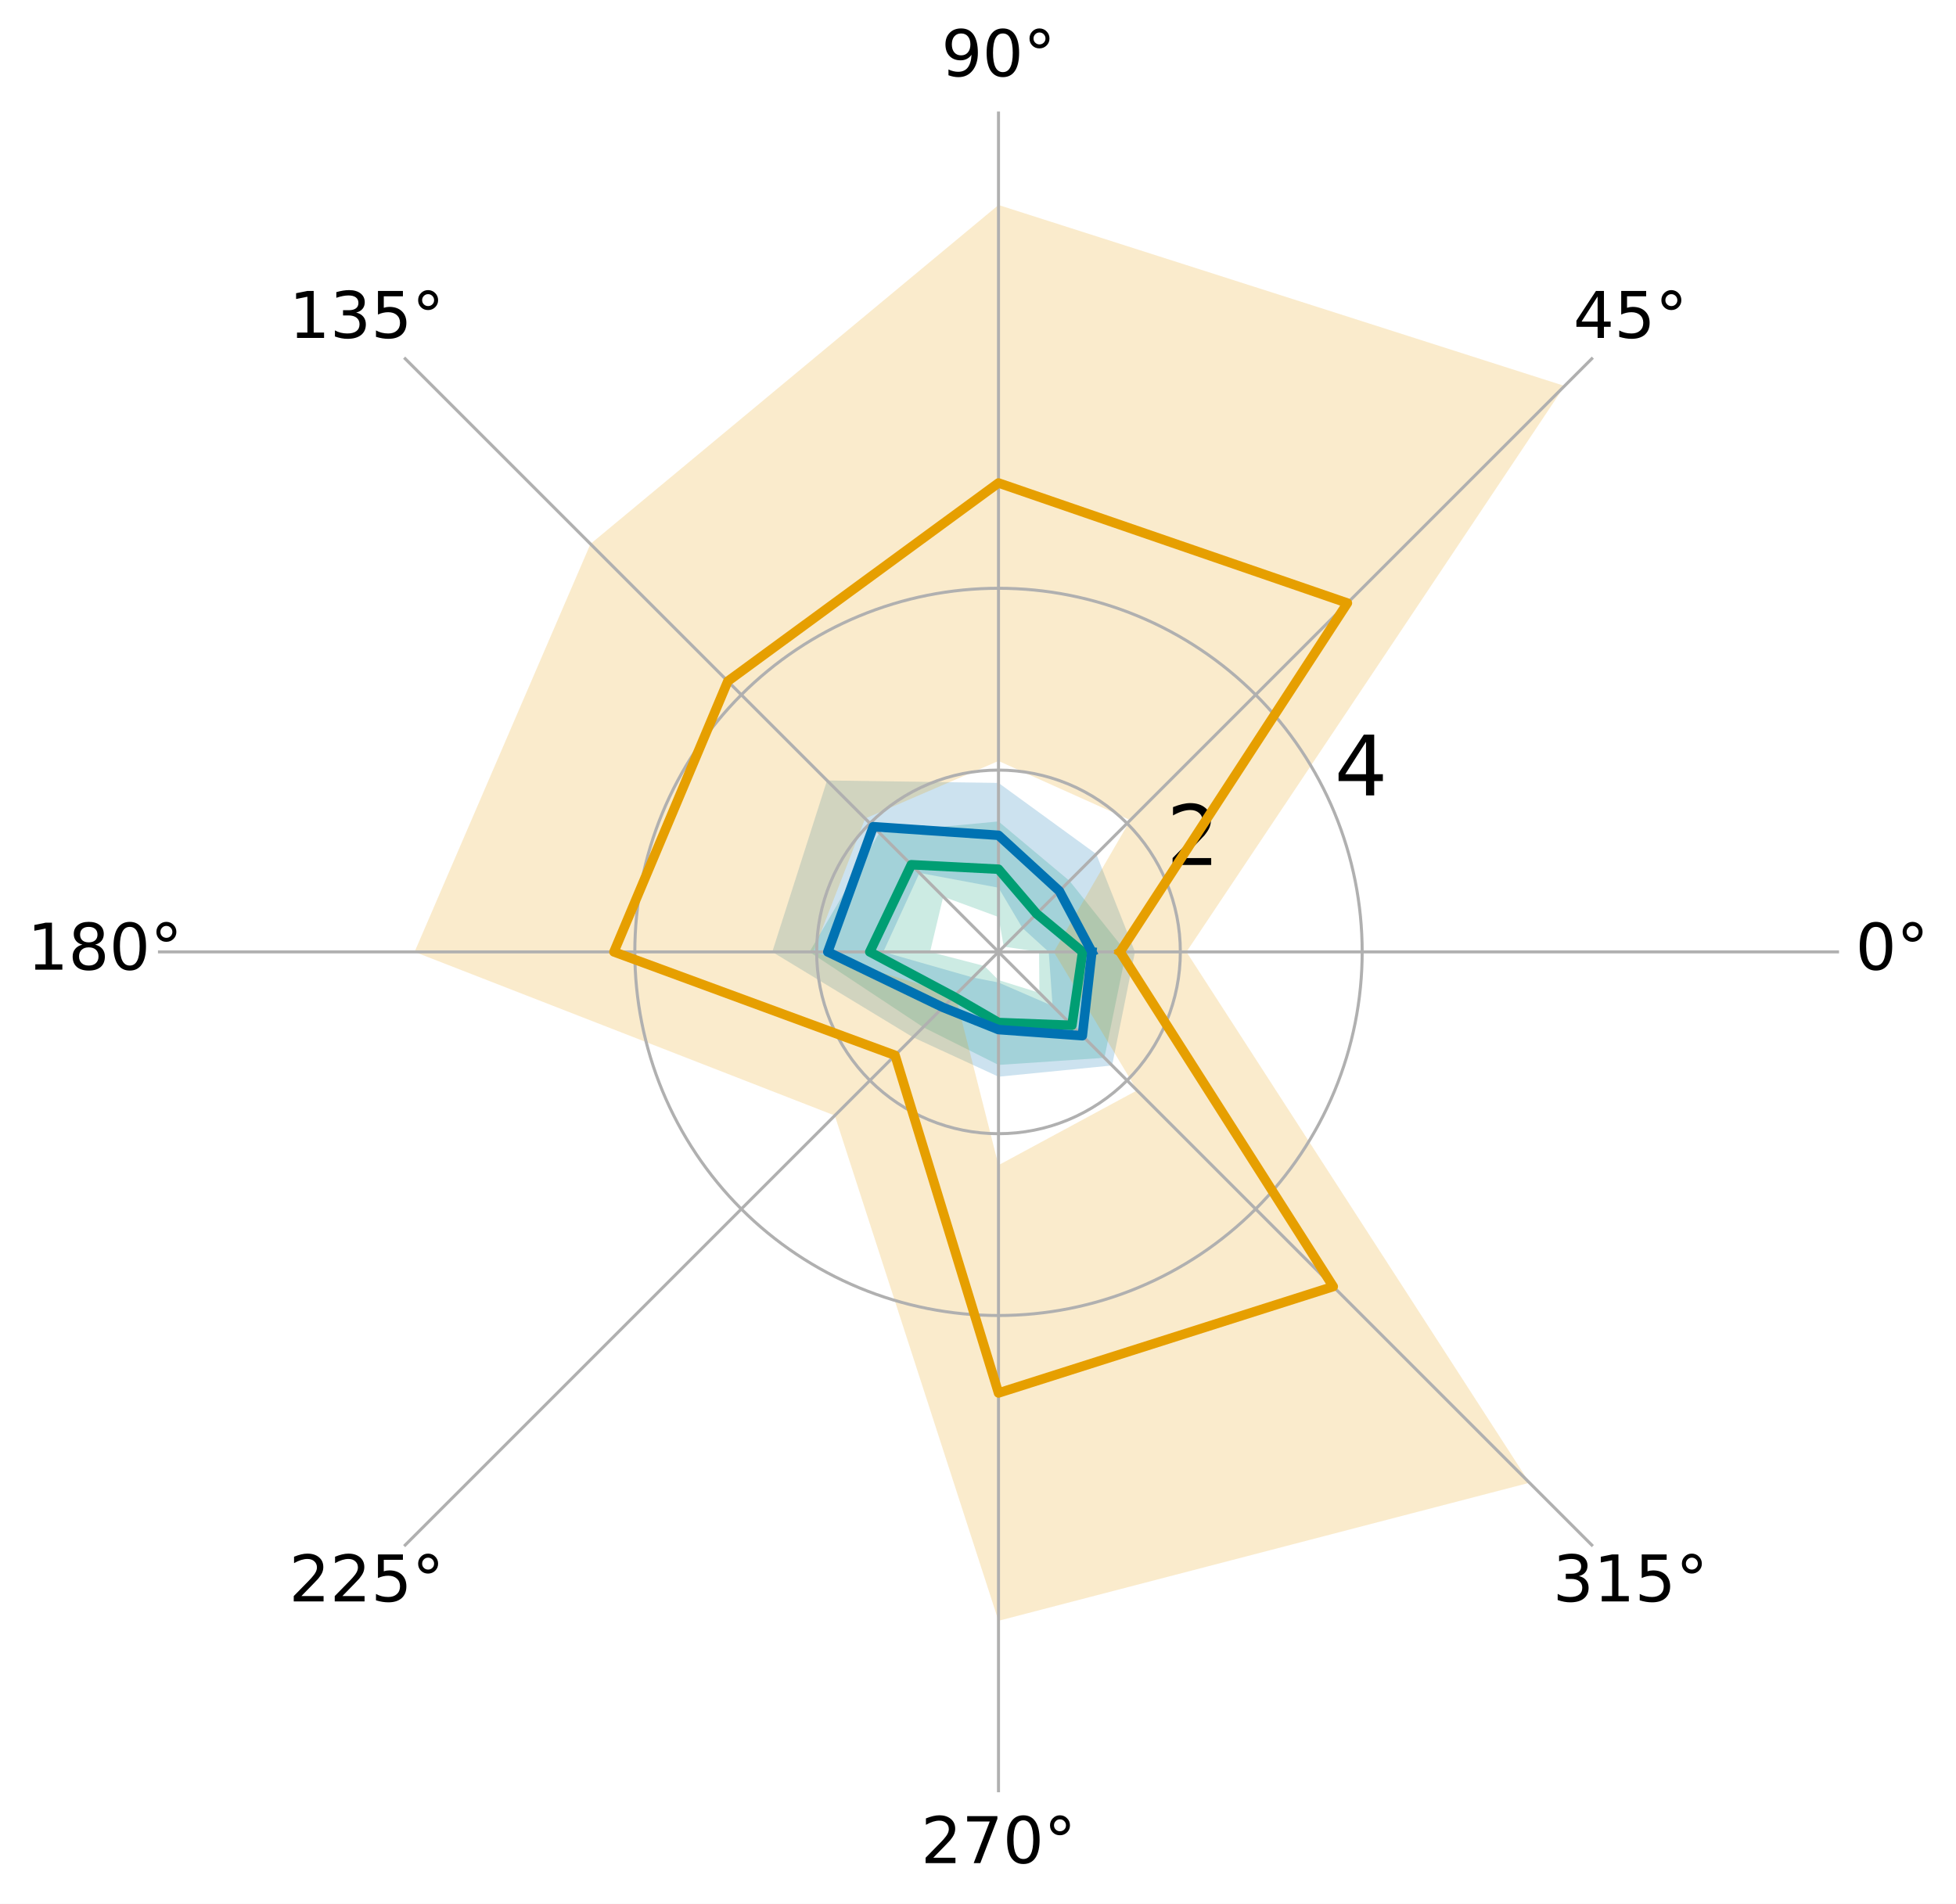
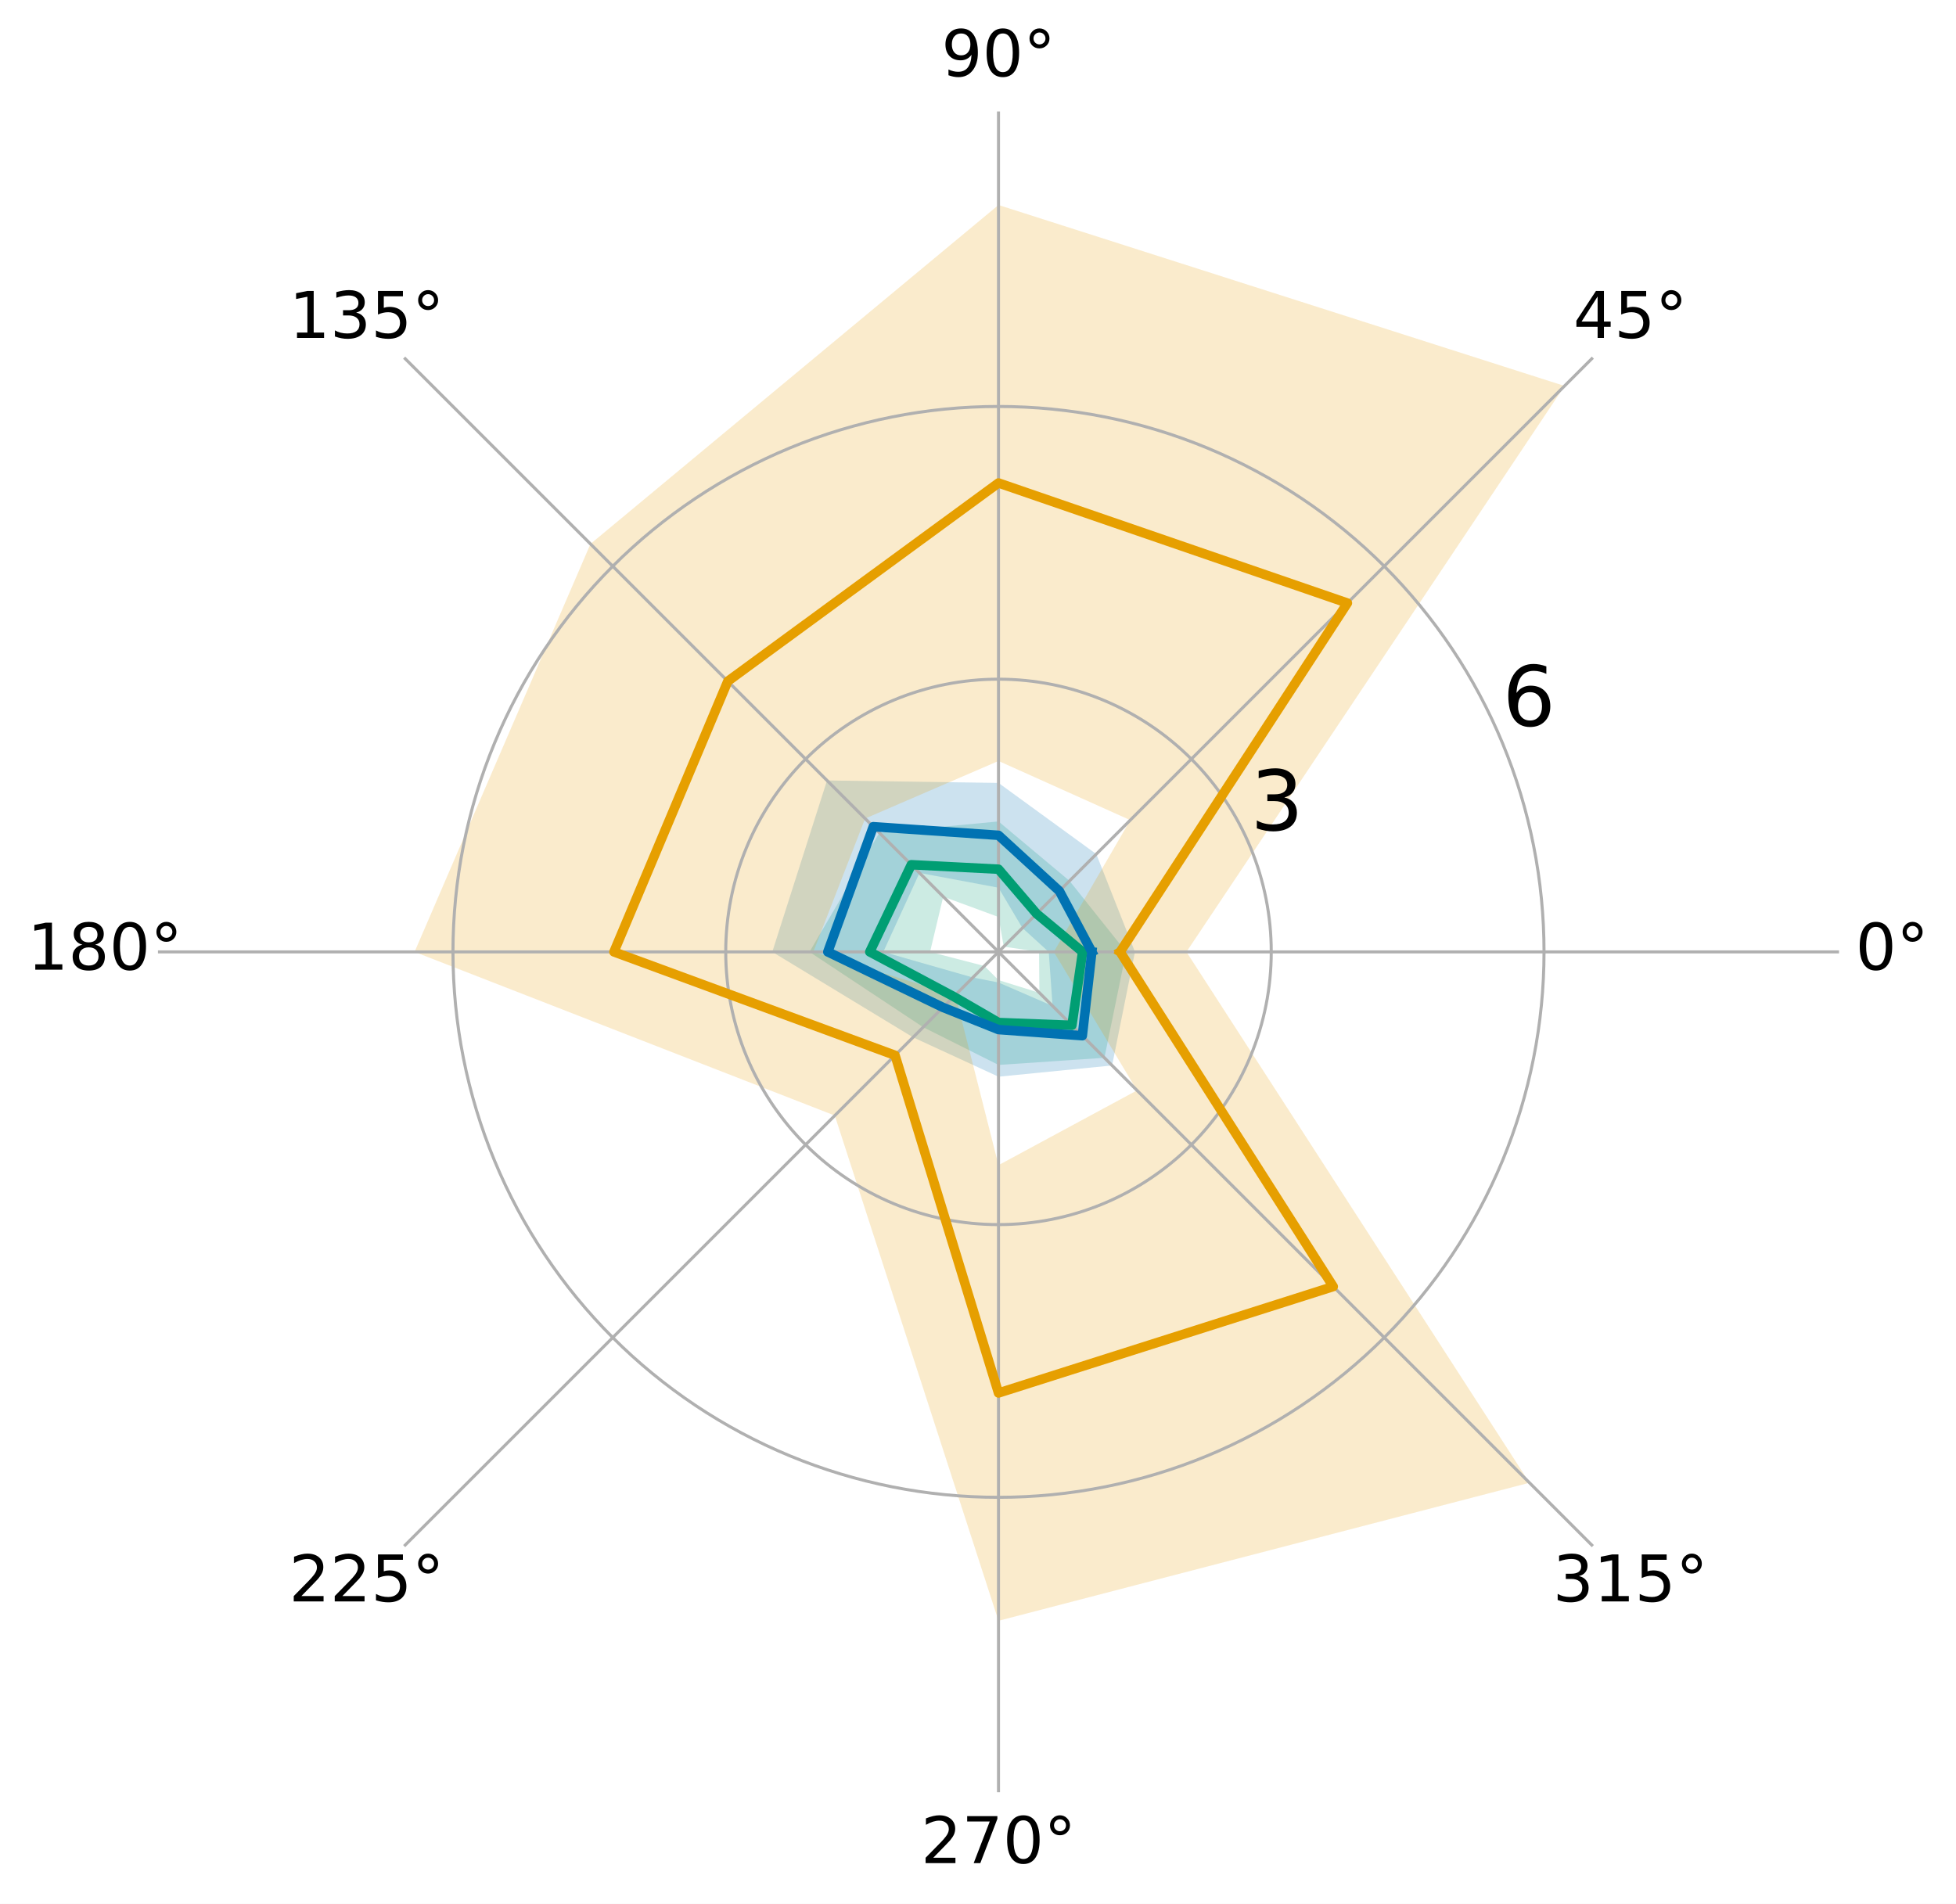
<svg xmlns="http://www.w3.org/2000/svg" xmlns:xlink="http://www.w3.org/1999/xlink" width="516.053pt" height="502.373pt" viewBox="0 0 516.053 502.373" version="1.1">
  <defs>
    <style type="text/css">*{stroke-linejoin: round; stroke-linecap: butt}</style>
  </defs>
  <g id="figure_1">
    <g id="patch_1">
      <path d="M 0 502.373  L 516.053 502.373  L 516.053 0  L 0 0  z " style="fill: #ffffff" />
    </g>
    <g id="axes_1">
      <g id="patch_2">
        <path d="M 485.194 251.186  C 485.194 222.065 479.458 193.227 468.314 166.323  C 457.17 139.418 440.834 114.97 420.242 94.378  C 399.651 73.787 375.203 57.451 348.298 46.307  C 321.394 35.163 292.556 29.426 263.434 29.426  C 234.313 29.426 205.475 35.163 178.57 46.307  C 151.666 57.451 127.218 73.787 106.626 94.378  C 86.035 114.97 69.699 139.418 58.555 166.323  C 47.411 193.227 41.674 222.065 41.674 251.186  C 41.674 280.308 47.411 309.146 58.555 336.05  C 69.699 362.955 86.035 387.403 106.626 407.994  C 127.218 428.586 151.666 444.922 178.57 456.066  C 205.475 467.21 234.313 472.946 263.434 472.946  C 292.556 472.946 321.394 467.21 348.298 456.066  C 375.203 444.922 399.651 428.586 420.242 407.994  C 440.834 387.403 457.17 362.955 468.314 336.05  C 479.458 309.146 485.194 280.308 485.194 251.186  M 263.434 251.186  C 263.434 251.186 263.434 251.186 263.434 251.186  C 263.434 251.186 263.434 251.186 263.434 251.186  C 263.434 251.186 263.434 251.186 263.434 251.186  C 263.434 251.186 263.434 251.186 263.434 251.186  C 263.434 251.186 263.434 251.186 263.434 251.186  C 263.434 251.186 263.434 251.186 263.434 251.186  C 263.434 251.186 263.434 251.186 263.434 251.186  C 263.434 251.186 263.434 251.186 263.434 251.186  C 263.434 251.186 263.434 251.186 263.434 251.186  C 263.434 251.186 263.434 251.186 263.434 251.186  C 263.434 251.186 263.434 251.186 263.434 251.186  C 263.434 251.186 263.434 251.186 263.434 251.186  C 263.434 251.186 263.434 251.186 263.434 251.186  C 263.434 251.186 263.434 251.186 263.434 251.186  C 263.434 251.186 263.434 251.186 263.434 251.186  C 263.434 251.186 263.434 251.186 263.434 251.186  z " style="fill: #ffffff" />
      </g>
-       <g id="PolyCollection_1">
+       <g id="FillBetweenPolyCollection_1">
        <defs>
-           <path id="mf1e879e036" d="M 297.106 -251.186  L 274.135 -251.186  L 264.82 -252.572  L 263.434 -260.395  L 248.858 -265.763  L 245.377 -251.186  L 259.712 -247.464  L 263.434 -243.743  L 274.232 -240.389  L 274.135 -251.186  L 297.106 -251.186  L 297.106 -251.186  L 291.38 -223.241  L 263.434 -221.358  L 243.562 -231.314  L 213.566 -251.186  L 232.006 -282.615  L 263.434 -285.616  L 282.173 -269.925  L 297.106 -251.186  z " />
+           <path id="m509a2267fb" d="M 297.106 -251.186  L 274.135 -251.186  L 264.82 -252.572  L 263.434 -260.395  L 248.858 -265.763  L 245.377 -251.186  L 259.712 -247.464  L 263.434 -243.743  L 274.232 -240.389  L 274.135 -251.186  L 297.106 -251.186  L 297.106 -251.186  L 291.38 -223.241  L 263.434 -221.358  L 243.562 -231.314  L 213.566 -251.186  L 232.006 -282.615  L 263.434 -285.616  L 282.173 -269.925  L 297.106 -251.186  z " />
        </defs>
-         <g clip-path="url(#pcdefc33852)">
-           <use xlink:href="#mf1e879e036" x="0" y="502.373" style="fill: #009e73; fill-opacity: 0.2" />
-         </g>
-       </g>
-       <g id="PolyCollection_2">
+         <g clip-path="url(#pff592989db)">
+           <use xlink:href="#m509a2267fb" x="0" y="502.373" style="fill: #009e73; fill-opacity: 0.2" />
+         </g>
+       </g>
+       <g id="FillBetweenPolyCollection_2">
        <defs>
-           <path id="m158ad84ed3" d="M 299.438 -251.186  L 276.691 -251.186  L 269.744 -257.496  L 263.434 -268.127  L 242.595 -272.026  L 233.043 -251.186  L 256.676 -244.428  L 263.434 -243.11  L 277.701 -236.92  L 276.691 -251.186  L 299.438 -251.186  L 299.438 -251.186  L 293.404 -221.217  L 263.434 -218.251  L 240.892 -228.644  L 203.75 -251.186  L 218.195 -296.426  L 263.434 -295.777  L 289.241 -276.993  L 299.438 -251.186  z " />
+           <path id="mdcdfd6ba97" d="M 299.438 -251.186  L 276.691 -251.186  L 269.744 -257.496  L 263.434 -268.127  L 242.595 -272.026  L 233.043 -251.186  L 256.676 -244.428  L 263.434 -243.11  L 277.701 -236.92  L 276.691 -251.186  L 299.438 -251.186  L 299.438 -251.186  L 293.404 -221.217  L 263.434 -218.251  L 240.892 -228.644  L 203.75 -251.186  L 218.195 -296.426  L 263.434 -295.777  L 289.241 -276.993  L 299.438 -251.186  z " />
        </defs>
-         <g clip-path="url(#pcdefc33852)">
-           <use xlink:href="#m158ad84ed3" x="0" y="502.373" style="fill: #0072b2; fill-opacity: 0.2" />
-         </g>
-       </g>
-       <g id="PolyCollection_3">
+         <g clip-path="url(#pff592989db)">
+           <use xlink:href="#mdcdfd6ba97" x="0" y="502.373" style="fill: #0072b2; fill-opacity: 0.2" />
+         </g>
+       </g>
+       <g id="FillBetweenPolyCollection_3">
        <defs>
-           <path id="mf6235c6bd3" d="M 313.023 -251.186  L 278.028 -251.186  L 298.201 -285.953  L 263.434 -301.571  L 228.247 -286.374  L 214.572 -251.186  L 252.046 -239.798  L 263.434 -194.907  L 299.981 -214.64  L 278.028 -251.186  L 313.023 -251.186  L 313.023 -251.186  L 403.519 -111.102  L 263.434 -74.676  L 220.243 -207.995  L 109.377 -251.186  L 155.785 -358.836  L 263.434 -448.277  L 412.775 -400.527  L 313.023 -251.186  z " />
+           <path id="me65ea0faa4" d="M 313.023 -251.186  L 278.028 -251.186  L 298.201 -285.953  L 263.434 -301.571  L 228.247 -286.374  L 214.572 -251.186  L 252.046 -239.798  L 263.434 -194.907  L 299.981 -214.64  L 278.028 -251.186  L 313.023 -251.186  L 313.023 -251.186  L 403.519 -111.102  L 263.434 -74.676  L 220.243 -207.995  L 109.377 -251.186  L 155.785 -358.836  L 263.434 -448.277  L 412.775 -400.527  L 313.023 -251.186  z " />
        </defs>
-         <g clip-path="url(#pcdefc33852)">
-           <use xlink:href="#mf6235c6bd3" x="0" y="502.373" style="fill: #e69f00; fill-opacity: 0.2" />
+         <g clip-path="url(#pff592989db)">
+           <use xlink:href="#me65ea0faa4" x="0" y="502.373" style="fill: #e69f00; fill-opacity: 0.2" />
        </g>
      </g>
      <g id="matplotlib.axis_1">
        <g id="xtick_1">
          <g id="line2d_1">
-             <path d="M 263.434 251.186  L 485.194 251.186  " clip-path="url(#pcdefc33852)" style="fill: none; stroke: #b0b0b0; stroke-width: 0.8; stroke-linecap: square" />
+             <path d="M 263.434 251.186  L 485.194 251.186  " clip-path="url(#pff592989db)" style="fill: none; stroke: #b0b0b0; stroke-width: 0.8; stroke-linecap: square" />
          </g>
          <g id="text_1">
            <g transform="translate(489.5362 255.8773) scale(0.17 -0.17)">
              <defs>
                <path id="DejaVuSans-30" d="M 2034 4250  Q 1547 4250 1301 3770  Q 1056 3291 1056 2328  Q 1056 1369 1301 889  Q 1547 409 2034 409  Q 2525 409 2770 889  Q 3016 1369 3016 2328  Q 3016 3291 2770 3770  Q 2525 4250 2034 4250  z M 2034 4750  Q 2819 4750 3233 4129  Q 3647 3509 3647 2328  Q 3647 1150 3233 529  Q 2819 -91 2034 -91  Q 1250 -91 836 529  Q 422 1150 422 2328  Q 422 3509 836 4129  Q 1250 4750 2034 4750  z " transform="scale(0.015625)" />
                <path id="DejaVuSans-b0" d="M 1600 4347  Q 1350 4347 1178 4173  Q 1006 4000 1006 3750  Q 1006 3503 1178 3333  Q 1350 3163 1600 3163  Q 1850 3163 2022 3333  Q 2194 3503 2194 3750  Q 2194 3997 2020 4172  Q 1847 4347 1600 4347  z M 1600 4750  Q 1800 4750 1984 4673  Q 2169 4597 2303 4453  Q 2447 4313 2519 4134  Q 2591 3956 2591 3750  Q 2591 3338 2302 3052  Q 2013 2766 1594 2766  Q 1172 2766 890 3047  Q 609 3328 609 3750  Q 609 4169 896 4459  Q 1184 4750 1600 4750  z " transform="scale(0.015625)" />
              </defs>
              <use xlink:href="#DejaVuSans-30" />
-               <use xlink:href="#DejaVuSans-b0" x="63.623" />
+               <use xlink:href="#DejaVuSans-b0" transform="translate(63.62305 0)" />
            </g>
          </g>
        </g>
        <g id="xtick_2">
          <g id="line2d_2">
-             <path d="M 263.434 251.186  L 420.242 94.378  " clip-path="url(#pcdefc33852)" style="fill: none; stroke: #b0b0b0; stroke-width: 0.8; stroke-linecap: square" />
+             <path d="M 263.434 251.186  L 420.242 94.378  " clip-path="url(#pff592989db)" style="fill: none; stroke: #b0b0b0; stroke-width: 0.8; stroke-linecap: square" />
          </g>
          <g id="text_2">
            <g transform="translate(415.0756 89.16985) scale(0.17 -0.17)">
              <defs>
                <path id="DejaVuSans-34" d="M 2419 4116  L 825 1625  L 2419 1625  L 2419 4116  z M 2253 4666  L 3047 4666  L 3047 1625  L 3713 1625  L 3713 1100  L 3047 1100  L 3047 0  L 2419 0  L 2419 1100  L 313 1100  L 313 1709  L 2253 4666  z " transform="scale(0.015625)" />
                <path id="DejaVuSans-35" d="M 691 4666  L 3169 4666  L 3169 4134  L 1269 4134  L 1269 2991  Q 1406 3038 1543 3061  Q 1681 3084 1819 3084  Q 2600 3084 3056 2656  Q 3513 2228 3513 1497  Q 3513 744 3044 326  Q 2575 -91 1722 -91  Q 1428 -91 1123 -41  Q 819 9 494 109  L 494 744  Q 775 591 1075 516  Q 1375 441 1709 441  Q 2250 441 2565 725  Q 2881 1009 2881 1497  Q 2881 1984 2565 2268  Q 2250 2553 1709 2553  Q 1456 2553 1204 2497  Q 953 2441 691 2322  L 691 4666  z " transform="scale(0.015625)" />
              </defs>
              <use xlink:href="#DejaVuSans-34" />
-               <use xlink:href="#DejaVuSans-35" x="63.623" />
-               <use xlink:href="#DejaVuSans-b0" x="127.246" />
+               <use xlink:href="#DejaVuSans-35" transform="translate(63.62305 0)" />
+               <use xlink:href="#DejaVuSans-b0" transform="translate(127.2461 0)" />
            </g>
          </g>
        </g>
        <g id="xtick_3">
          <g id="line2d_3">
-             <path d="M 263.434 251.186  L 263.434 29.426  " clip-path="url(#pcdefc33852)" style="fill: none; stroke: #b0b0b0; stroke-width: 0.8; stroke-linecap: square" />
+             <path d="M 263.434 251.186  L 263.434 29.426  " clip-path="url(#pff592989db)" style="fill: none; stroke: #b0b0b0; stroke-width: 0.8; stroke-linecap: square" />
          </g>
          <g id="text_3">
            <g transform="translate(248.3681 20.11734) scale(0.17 -0.17)">
              <defs>
                <path id="DejaVuSans-39" d="M 703 97  L 703 672  Q 941 559 1184 500  Q 1428 441 1663 441  Q 2288 441 2617 861  Q 2947 1281 2994 2138  Q 2813 1869 2534 1725  Q 2256 1581 1919 1581  Q 1219 1581 811 2004  Q 403 2428 403 3163  Q 403 3881 828 4315  Q 1253 4750 1959 4750  Q 2769 4750 3195 4129  Q 3622 3509 3622 2328  Q 3622 1225 3098 567  Q 2575 -91 1691 -91  Q 1453 -91 1209 -44  Q 966 3 703 97  z M 1959 2075  Q 2384 2075 2632 2365  Q 2881 2656 2881 3163  Q 2881 3666 2632 3958  Q 2384 4250 1959 4250  Q 1534 4250 1286 3958  Q 1038 3666 1038 3163  Q 1038 2656 1286 2365  Q 1534 2075 1959 2075  z " transform="scale(0.015625)" />
              </defs>
              <use xlink:href="#DejaVuSans-39" />
-               <use xlink:href="#DejaVuSans-30" x="63.623" />
-               <use xlink:href="#DejaVuSans-b0" x="127.246" />
+               <use xlink:href="#DejaVuSans-30" transform="translate(63.62305 0)" />
+               <use xlink:href="#DejaVuSans-b0" transform="translate(127.2461 0)" />
            </g>
          </g>
        </g>
        <g id="xtick_4">
          <g id="line2d_4">
-             <path d="M 263.434 251.186  L 106.626 94.378  " clip-path="url(#pcdefc33852)" style="fill: none; stroke: #b0b0b0; stroke-width: 0.8; stroke-linecap: square" />
+             <path d="M 263.434 251.186  L 106.626 94.378  " clip-path="url(#pff592989db)" style="fill: none; stroke: #b0b0b0; stroke-width: 0.8; stroke-linecap: square" />
          </g>
          <g id="text_4">
            <g transform="translate(76.2525 89.16985) scale(0.17 -0.17)">
              <defs>
                <path id="DejaVuSans-31" d="M 794 531  L 1825 531  L 1825 4091  L 703 3866  L 703 4441  L 1819 4666  L 2450 4666  L 2450 531  L 3481 531  L 3481 0  L 794 0  L 794 531  z " transform="scale(0.015625)" />
                <path id="DejaVuSans-33" d="M 2597 2516  Q 3050 2419 3304 2112  Q 3559 1806 3559 1356  Q 3559 666 3084 287  Q 2609 -91 1734 -91  Q 1441 -91 1130 -33  Q 819 25 488 141  L 488 750  Q 750 597 1062 519  Q 1375 441 1716 441  Q 2309 441 2620 675  Q 2931 909 2931 1356  Q 2931 1769 2642 2001  Q 2353 2234 1838 2234  L 1294 2234  L 1294 2753  L 1863 2753  Q 2328 2753 2575 2939  Q 2822 3125 2822 3475  Q 2822 3834 2567 4026  Q 2313 4219 1838 4219  Q 1578 4219 1281 4162  Q 984 4106 628 3988  L 628 4550  Q 988 4650 1302 4700  Q 1616 4750 1894 4750  Q 2613 4750 3031 4423  Q 3450 4097 3450 3541  Q 3450 3153 3228 2886  Q 3006 2619 2597 2516  z " transform="scale(0.015625)" />
              </defs>
              <use xlink:href="#DejaVuSans-31" />
-               <use xlink:href="#DejaVuSans-33" x="63.623" />
-               <use xlink:href="#DejaVuSans-35" x="127.246" />
-               <use xlink:href="#DejaVuSans-b0" x="190.869" />
+               <use xlink:href="#DejaVuSans-33" transform="translate(63.62305 0)" />
+               <use xlink:href="#DejaVuSans-35" transform="translate(127.2461 0)" />
+               <use xlink:href="#DejaVuSans-b0" transform="translate(190.8691 0)" />
            </g>
          </g>
        </g>
        <g id="xtick_5">
          <g id="line2d_5">
-             <path d="M 263.434 251.186  L 41.674 251.186  " clip-path="url(#pcdefc33852)" style="fill: none; stroke: #b0b0b0; stroke-width: 0.8; stroke-linecap: square" />
+             <path d="M 263.434 251.186  L 41.674 251.186  " clip-path="url(#pff592989db)" style="fill: none; stroke: #b0b0b0; stroke-width: 0.8; stroke-linecap: square" />
          </g>
          <g id="text_5">
            <g transform="translate(7.2 255.8773) scale(0.17 -0.17)">
              <defs>
                <path id="DejaVuSans-38" d="M 2034 2216  Q 1584 2216 1326 1975  Q 1069 1734 1069 1313  Q 1069 891 1326 650  Q 1584 409 2034 409  Q 2484 409 2743 651  Q 3003 894 3003 1313  Q 3003 1734 2745 1975  Q 2488 2216 2034 2216  z M 1403 2484  Q 997 2584 770 2862  Q 544 3141 544 3541  Q 544 4100 942 4425  Q 1341 4750 2034 4750  Q 2731 4750 3128 4425  Q 3525 4100 3525 3541  Q 3525 3141 3298 2862  Q 3072 2584 2669 2484  Q 3125 2378 3379 2068  Q 3634 1759 3634 1313  Q 3634 634 3220 271  Q 2806 -91 2034 -91  Q 1263 -91 848 271  Q 434 634 434 1313  Q 434 1759 690 2068  Q 947 2378 1403 2484  z M 1172 3481  Q 1172 3119 1398 2916  Q 1625 2713 2034 2713  Q 2441 2713 2670 2916  Q 2900 3119 2900 3481  Q 2900 3844 2670 4047  Q 2441 4250 2034 4250  Q 1625 4250 1398 4047  Q 1172 3844 1172 3481  z " transform="scale(0.015625)" />
              </defs>
              <use xlink:href="#DejaVuSans-31" />
-               <use xlink:href="#DejaVuSans-38" x="63.623" />
-               <use xlink:href="#DejaVuSans-30" x="127.246" />
-               <use xlink:href="#DejaVuSans-b0" x="190.869" />
+               <use xlink:href="#DejaVuSans-38" transform="translate(63.62305 0)" />
+               <use xlink:href="#DejaVuSans-30" transform="translate(127.2461 0)" />
+               <use xlink:href="#DejaVuSans-b0" transform="translate(190.8691 0)" />
            </g>
          </g>
        </g>
        <g id="xtick_6">
          <g id="line2d_6">
-             <path d="M 263.434 251.186  L 106.626 407.994  " clip-path="url(#pcdefc33852)" style="fill: none; stroke: #b0b0b0; stroke-width: 0.8; stroke-linecap: square" />
+             <path d="M 263.434 251.186  L 106.626 407.994  " clip-path="url(#pff592989db)" style="fill: none; stroke: #b0b0b0; stroke-width: 0.8; stroke-linecap: square" />
          </g>
          <g id="text_6">
            <g transform="translate(76.2525 422.5848) scale(0.17 -0.17)">
              <defs>
                <path id="DejaVuSans-32" d="M 1228 531  L 3431 531  L 3431 0  L 469 0  L 469 531  Q 828 903 1448 1529  Q 2069 2156 2228 2338  Q 2531 2678 2651 2914  Q 2772 3150 2772 3378  Q 2772 3750 2511 3984  Q 2250 4219 1831 4219  Q 1534 4219 1204 4116  Q 875 4013 500 3803  L 500 4441  Q 881 4594 1212 4672  Q 1544 4750 1819 4750  Q 2544 4750 2975 4387  Q 3406 4025 3406 3419  Q 3406 3131 3298 2873  Q 3191 2616 2906 2266  Q 2828 2175 2409 1742  Q 1991 1309 1228 531  z " transform="scale(0.015625)" />
              </defs>
              <use xlink:href="#DejaVuSans-32" />
-               <use xlink:href="#DejaVuSans-32" x="63.623" />
-               <use xlink:href="#DejaVuSans-35" x="127.246" />
-               <use xlink:href="#DejaVuSans-b0" x="190.869" />
+               <use xlink:href="#DejaVuSans-32" transform="translate(63.62305 0)" />
+               <use xlink:href="#DejaVuSans-35" transform="translate(127.2461 0)" />
+               <use xlink:href="#DejaVuSans-b0" transform="translate(190.8691 0)" />
            </g>
          </g>
        </g>
        <g id="xtick_7">
          <g id="line2d_7">
-             <path d="M 263.434 251.186  L 263.434 472.946  " clip-path="url(#pcdefc33852)" style="fill: none; stroke: #b0b0b0; stroke-width: 0.8; stroke-linecap: square" />
+             <path d="M 263.434 251.186  L 263.434 472.946  " clip-path="url(#pff592989db)" style="fill: none; stroke: #b0b0b0; stroke-width: 0.8; stroke-linecap: square" />
          </g>
          <g id="text_7">
            <g transform="translate(242.96 491.6373) scale(0.17 -0.17)">
              <defs>
                <path id="DejaVuSans-37" d="M 525 4666  L 3525 4666  L 3525 4397  L 1831 0  L 1172 0  L 2766 4134  L 525 4134  L 525 4666  z " transform="scale(0.015625)" />
              </defs>
              <use xlink:href="#DejaVuSans-32" />
-               <use xlink:href="#DejaVuSans-37" x="63.623" />
-               <use xlink:href="#DejaVuSans-30" x="127.246" />
-               <use xlink:href="#DejaVuSans-b0" x="190.869" />
+               <use xlink:href="#DejaVuSans-37" transform="translate(63.62305 0)" />
+               <use xlink:href="#DejaVuSans-30" transform="translate(127.2461 0)" />
+               <use xlink:href="#DejaVuSans-b0" transform="translate(190.8691 0)" />
            </g>
          </g>
        </g>
        <g id="xtick_8">
          <g id="line2d_8">
-             <path d="M 263.434 251.186  L 420.242 407.994  " clip-path="url(#pcdefc33852)" style="fill: none; stroke: #b0b0b0; stroke-width: 0.8; stroke-linecap: square" />
+             <path d="M 263.434 251.186  L 420.242 407.994  " clip-path="url(#pff592989db)" style="fill: none; stroke: #b0b0b0; stroke-width: 0.8; stroke-linecap: square" />
          </g>
          <g id="text_8">
            <g transform="translate(409.6675 422.5848) scale(0.17 -0.17)">
              <use xlink:href="#DejaVuSans-33" />
-               <use xlink:href="#DejaVuSans-31" x="63.623" />
-               <use xlink:href="#DejaVuSans-35" x="127.246" />
-               <use xlink:href="#DejaVuSans-b0" x="190.869" />
+               <use xlink:href="#DejaVuSans-31" transform="translate(63.62305 0)" />
+               <use xlink:href="#DejaVuSans-35" transform="translate(127.2461 0)" />
+               <use xlink:href="#DejaVuSans-b0" transform="translate(190.8691 0)" />
            </g>
          </g>
        </g>
      </g>
      <g id="matplotlib.axis_2">
        <g id="ytick_1">
          <g id="line2d_9">
-             <path d="M 311.41 251.186  C 311.41 244.886 310.169 238.648 307.758 232.827  C 305.347 227.007 301.813 221.718 297.358 217.263  C 292.903 212.808 287.614 209.274 281.794 206.863  C 275.973 204.452 269.734 203.211 263.434 203.211  C 257.134 203.211 250.895 204.452 245.075 206.863  C 239.254 209.274 233.965 212.808 229.511 217.263  C 225.056 221.718 221.522 227.007 219.111 232.827  C 216.7 238.648 215.459 244.886 215.459 251.186  C 215.459 257.486 216.7 263.725 219.111 269.546  C 221.522 275.366 225.056 280.655 229.511 285.11  C 233.965 289.565 239.254 293.099 245.075 295.51  C 250.895 297.921 257.134 299.162 263.434 299.162  C 269.734 299.162 275.973 297.921 281.794 295.51  C 287.614 293.099 292.903 289.565 297.358 285.11  C 301.813 280.655 305.347 275.366 307.758 269.546  C 310.169 263.725 311.41 257.486 311.41 251.186  " clip-path="url(#pcdefc33852)" style="fill: none; stroke: #b0b0b0; stroke-width: 0.8; stroke-linecap: square" />
+             <path d="M 335.397 251.186  C 335.397 241.736 333.536 232.378 329.92 223.647  C 326.303 214.917 321.002 206.983 314.32 200.301  C 307.638 193.619 299.704 188.318 290.973 184.701  C 282.243 181.085 272.884 179.223 263.434 179.223  C 253.984 179.223 244.626 181.085 235.895 184.701  C 227.165 188.318 219.231 193.619 212.549 200.301  C 205.867 206.983 200.566 214.917 196.949 223.647  C 193.333 232.378 191.471 241.736 191.471 251.186  C 191.471 260.637 193.333 269.995 196.949 278.725  C 200.566 287.456 205.867 295.39 212.549 302.072  C 219.231 308.754 227.165 314.055 235.895 317.672  C 244.626 321.288 253.984 323.149 263.434 323.149  C 272.884 323.149 282.243 321.288 290.973 317.672  C 299.704 314.055 307.638 308.754 314.32 302.072  C 321.002 295.39 326.303 287.456 329.92 278.725  C 333.536 269.995 335.397 260.637 335.397 251.186  " clip-path="url(#pff592989db)" style="fill: none; stroke: #b0b0b0; stroke-width: 0.8; stroke-linecap: square" />
          </g>
          <g id="text_9">
-             <g transform="translate(307.7579 228.2517) scale(0.22 -0.22)">
-               <use xlink:href="#DejaVuSans-32" />
+             <g transform="translate(329.9196 219.072) scale(0.22 -0.22)">
+               <use xlink:href="#DejaVuSans-33" />
            </g>
          </g>
        </g>
        <g id="ytick_2">
          <g id="line2d_10">
-             <path d="M 359.385 251.186  C 359.385 238.586 356.903 226.109 352.081 214.468  C 347.259 202.827 340.191 192.249 331.282 183.339  C 322.372 174.429 311.794 167.361 300.153 162.539  C 288.512 157.718 276.035 155.236 263.434 155.236  C 250.834 155.236 238.357 157.718 226.716 162.539  C 215.075 167.361 204.497 174.429 195.587 183.339  C 186.677 192.249 179.609 202.827 174.787 214.468  C 169.966 226.109 167.484 238.586 167.484 251.186  C 167.484 263.787 169.966 276.264 174.787 287.905  C 179.609 299.546 186.677 310.124 195.587 319.034  C 204.497 327.944 215.075 335.012 226.716 339.833  C 238.357 344.655 250.834 347.137 263.434 347.137  C 276.035 347.137 288.512 344.655 300.153 339.833  C 311.794 335.012 322.372 327.944 331.282 319.034  C 340.191 310.124 347.259 299.546 352.081 287.905  C 356.903 276.264 359.385 263.787 359.385 251.186  " clip-path="url(#pcdefc33852)" style="fill: none; stroke: #b0b0b0; stroke-width: 0.8; stroke-linecap: square" />
+             <path d="M 407.361 251.186  C 407.361 232.286 403.638 213.57 396.405 196.108  C 389.172 178.647 378.57 162.78 365.206 149.415  C 351.841 136.051 335.974 125.449 318.513 118.216  C 301.051 110.983 282.335 107.26 263.434 107.26  C 244.534 107.26 225.818 110.983 208.356 118.216  C 190.895 125.449 175.028 136.051 161.663 149.415  C 148.299 162.78 137.697 178.647 130.464 196.108  C 123.231 213.57 119.508 232.286 119.508 251.186  C 119.508 270.087 123.231 288.803 130.464 306.265  C 137.697 323.726 148.299 339.593 161.663 352.958  C 175.028 366.322 190.895 376.924 208.356 384.157  C 225.818 391.39 244.534 395.113 263.434 395.113  C 282.335 395.113 301.051 391.39 318.513 384.157  C 335.974 376.924 351.841 366.322 365.206 352.958  C 378.57 339.593 389.172 323.726 396.405 306.265  C 403.638 288.803 407.361 270.087 407.361 251.186  " clip-path="url(#pff592989db)" style="fill: none; stroke: #b0b0b0; stroke-width: 0.8; stroke-linecap: square" />
          </g>
          <g id="text_10">
-             <g transform="translate(352.0813 209.8923) scale(0.22 -0.22)">
-               <use xlink:href="#DejaVuSans-34" />
+             <g transform="translate(396.4048 191.5329) scale(0.22 -0.22)">
+               <defs>
+                 <path id="DejaVuSans-36" d="M 2113 2584  Q 1688 2584 1439 2293  Q 1191 2003 1191 1497  Q 1191 994 1439 701  Q 1688 409 2113 409  Q 2538 409 2786 701  Q 3034 994 3034 1497  Q 3034 2003 2786 2293  Q 2538 2584 2113 2584  z M 3366 4563  L 3366 3988  Q 3128 4100 2886 4159  Q 2644 4219 2406 4219  Q 1781 4219 1451 3797  Q 1122 3375 1075 2522  Q 1259 2794 1537 2939  Q 1816 3084 2150 3084  Q 2853 3084 3261 2657  Q 3669 2231 3669 1497  Q 3669 778 3244 343  Q 2819 -91 2113 -91  Q 1303 -91 875 529  Q 447 1150 447 2328  Q 447 3434 972 4092  Q 1497 4750 2381 4750  Q 2619 4750 2861 4703  Q 3103 4656 3366 4563  z " transform="scale(0.015625)" />
+               </defs>
+               <use xlink:href="#DejaVuSans-36" />
            </g>
          </g>
        </g>
      </g>
      <g id="line2d_11">
-         <path d="M 285.62 251.186  L 273.496 241.124  L 263.434 229.367  L 240.432 228.184  L 229.472 251.186  L 251.637 262.984  L 263.434 269.822  L 282.806 270.558  L 285.62 251.186  " clip-path="url(#pcdefc33852)" style="fill: none; stroke: #009e73; stroke-width: 2.5; stroke-linecap: square" />
+         <path d="M 285.62 251.186  L 273.496 241.124  L 263.434 229.367  L 240.432 228.184  L 229.472 251.186  L 251.637 262.984  L 263.434 269.822  L 282.806 270.558  L 285.62 251.186  " clip-path="url(#pff592989db)" style="fill: none; stroke: #009e73; stroke-width: 2.5; stroke-linecap: square" />
      </g>
      <g id="line2d_12">
-         <path d="M 288.064 251.186  L 279.492 235.128  L 263.434 220.421  L 230.395 218.147  L 218.396 251.186  L 248.784 265.837  L 263.434 271.692  L 285.552 273.304  L 288.064 251.186  " clip-path="url(#pcdefc33852)" style="fill: none; stroke: #0072b2; stroke-width: 2.5; stroke-linecap: square" />
+         <path d="M 288.064 251.186  L 279.492 235.128  L 263.434 220.421  L 230.395 218.147  L 218.396 251.186  L 248.784 265.837  L 263.434 271.692  L 285.552 273.304  L 288.064 251.186  " clip-path="url(#pff592989db)" style="fill: none; stroke: #0072b2; stroke-width: 2.5; stroke-linecap: square" />
      </g>
      <g id="line2d_13">
-         <path d="M 295.526 251.186  L 355.488 159.133  L 263.434 127.449  L 192.016 179.768  L 161.975 251.186  L 236.144 278.476  L 263.434 367.581  L 351.75 339.502  L 295.526 251.186  " clip-path="url(#pcdefc33852)" style="fill: none; stroke: #e69f00; stroke-width: 2.5; stroke-linecap: square" />
+         <path d="M 295.526 251.186  L 355.488 159.133  L 263.434 127.449  L 192.016 179.768  L 161.975 251.186  L 236.144 278.476  L 263.434 367.581  L 351.75 339.502  L 295.526 251.186  " clip-path="url(#pff592989db)" style="fill: none; stroke: #e69f00; stroke-width: 2.5; stroke-linecap: square" />
      </g>
    </g>
  </g>
  <defs>
-     <clipPath id="pcdefc33852">
+     <clipPath id="pff592989db">
      <path d="M 485.194 251.186  C 485.194 222.065 479.458 193.227 468.314 166.323  C 457.17 139.418 440.834 114.97 420.242 94.378  C 399.651 73.787 375.203 57.451 348.298 46.307  C 321.394 35.163 292.556 29.426 263.434 29.426  C 234.313 29.426 205.475 35.163 178.57 46.307  C 151.666 57.451 127.218 73.787 106.626 94.378  C 86.035 114.97 69.699 139.418 58.555 166.323  C 47.411 193.227 41.674 222.065 41.674 251.186  C 41.674 280.308 47.411 309.146 58.555 336.05  C 69.699 362.955 86.035 387.403 106.626 407.994  C 127.218 428.586 151.666 444.922 178.57 456.066  C 205.475 467.21 234.313 472.946 263.434 472.946  C 292.556 472.946 321.394 467.21 348.298 456.066  C 375.203 444.922 399.651 428.586 420.242 407.994  C 440.834 387.403 457.17 362.955 468.314 336.05  C 479.458 309.146 485.194 280.308 485.194 251.186  M 263.434 251.186  C 263.434 251.186 263.434 251.186 263.434 251.186  C 263.434 251.186 263.434 251.186 263.434 251.186  C 263.434 251.186 263.434 251.186 263.434 251.186  C 263.434 251.186 263.434 251.186 263.434 251.186  C 263.434 251.186 263.434 251.186 263.434 251.186  C 263.434 251.186 263.434 251.186 263.434 251.186  C 263.434 251.186 263.434 251.186 263.434 251.186  C 263.434 251.186 263.434 251.186 263.434 251.186  C 263.434 251.186 263.434 251.186 263.434 251.186  C 263.434 251.186 263.434 251.186 263.434 251.186  C 263.434 251.186 263.434 251.186 263.434 251.186  C 263.434 251.186 263.434 251.186 263.434 251.186  C 263.434 251.186 263.434 251.186 263.434 251.186  C 263.434 251.186 263.434 251.186 263.434 251.186  C 263.434 251.186 263.434 251.186 263.434 251.186  C 263.434 251.186 263.434 251.186 263.434 251.186  z " />
    </clipPath>
  </defs>
</svg>
